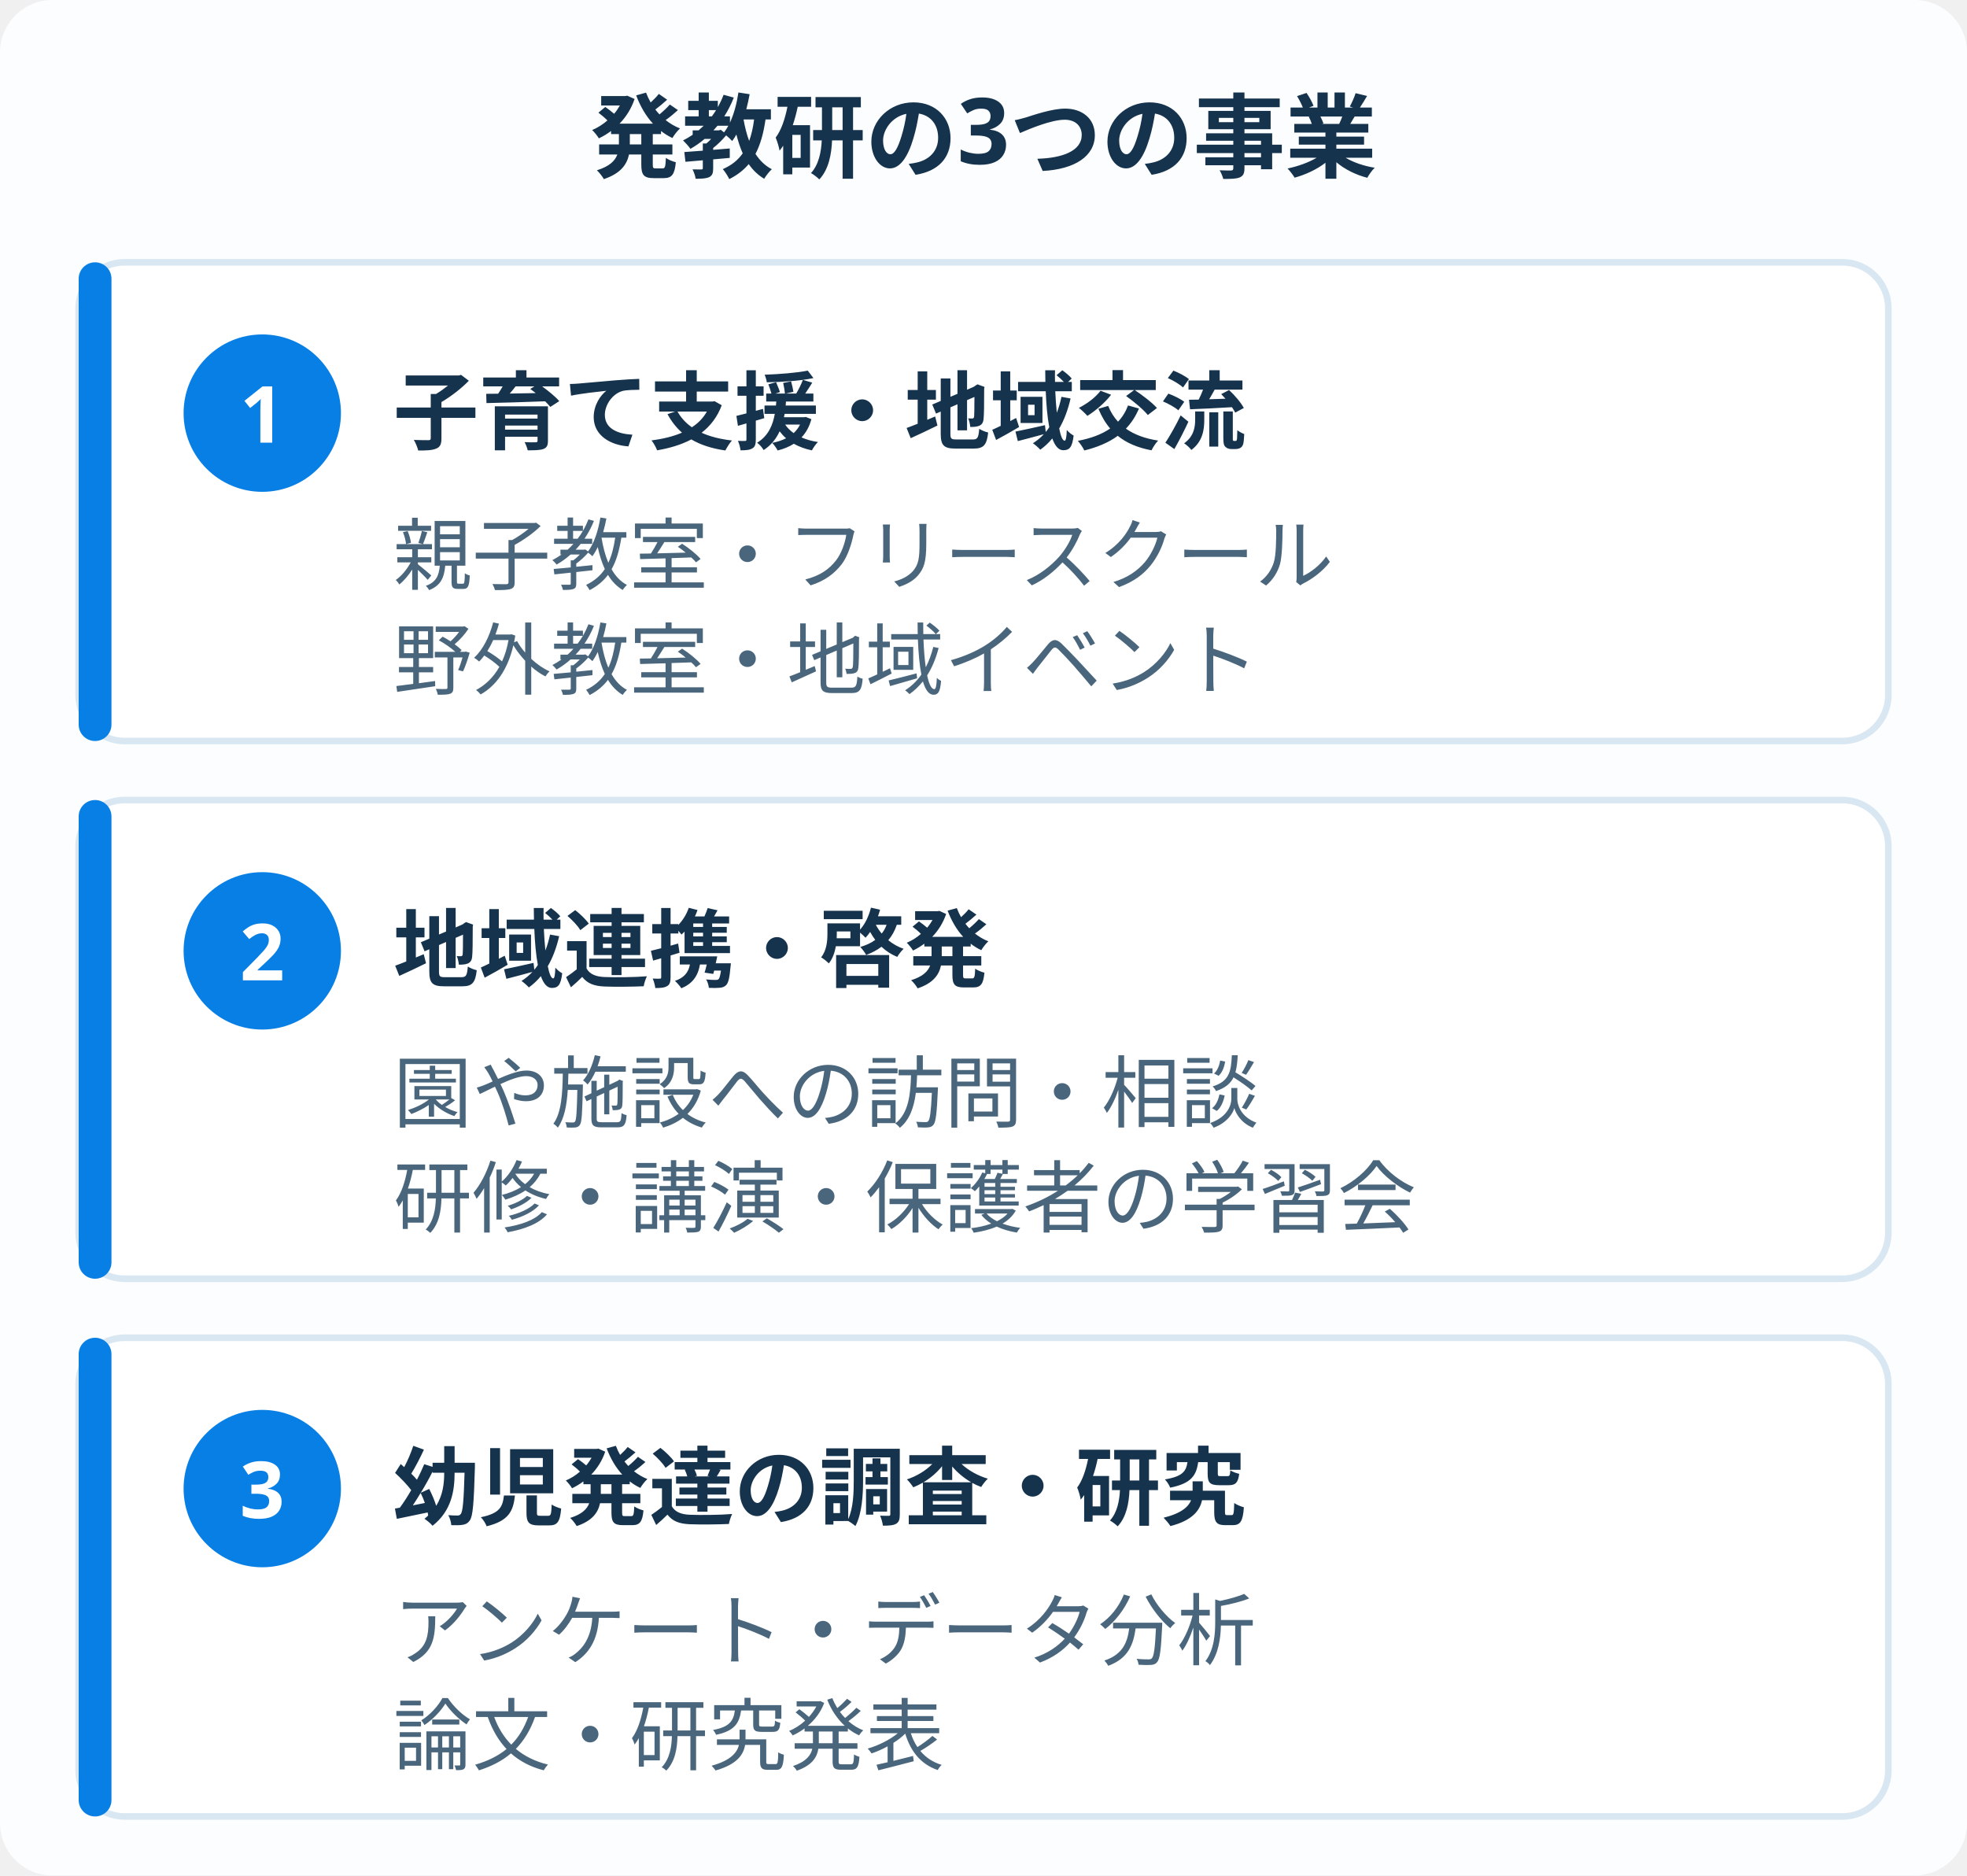
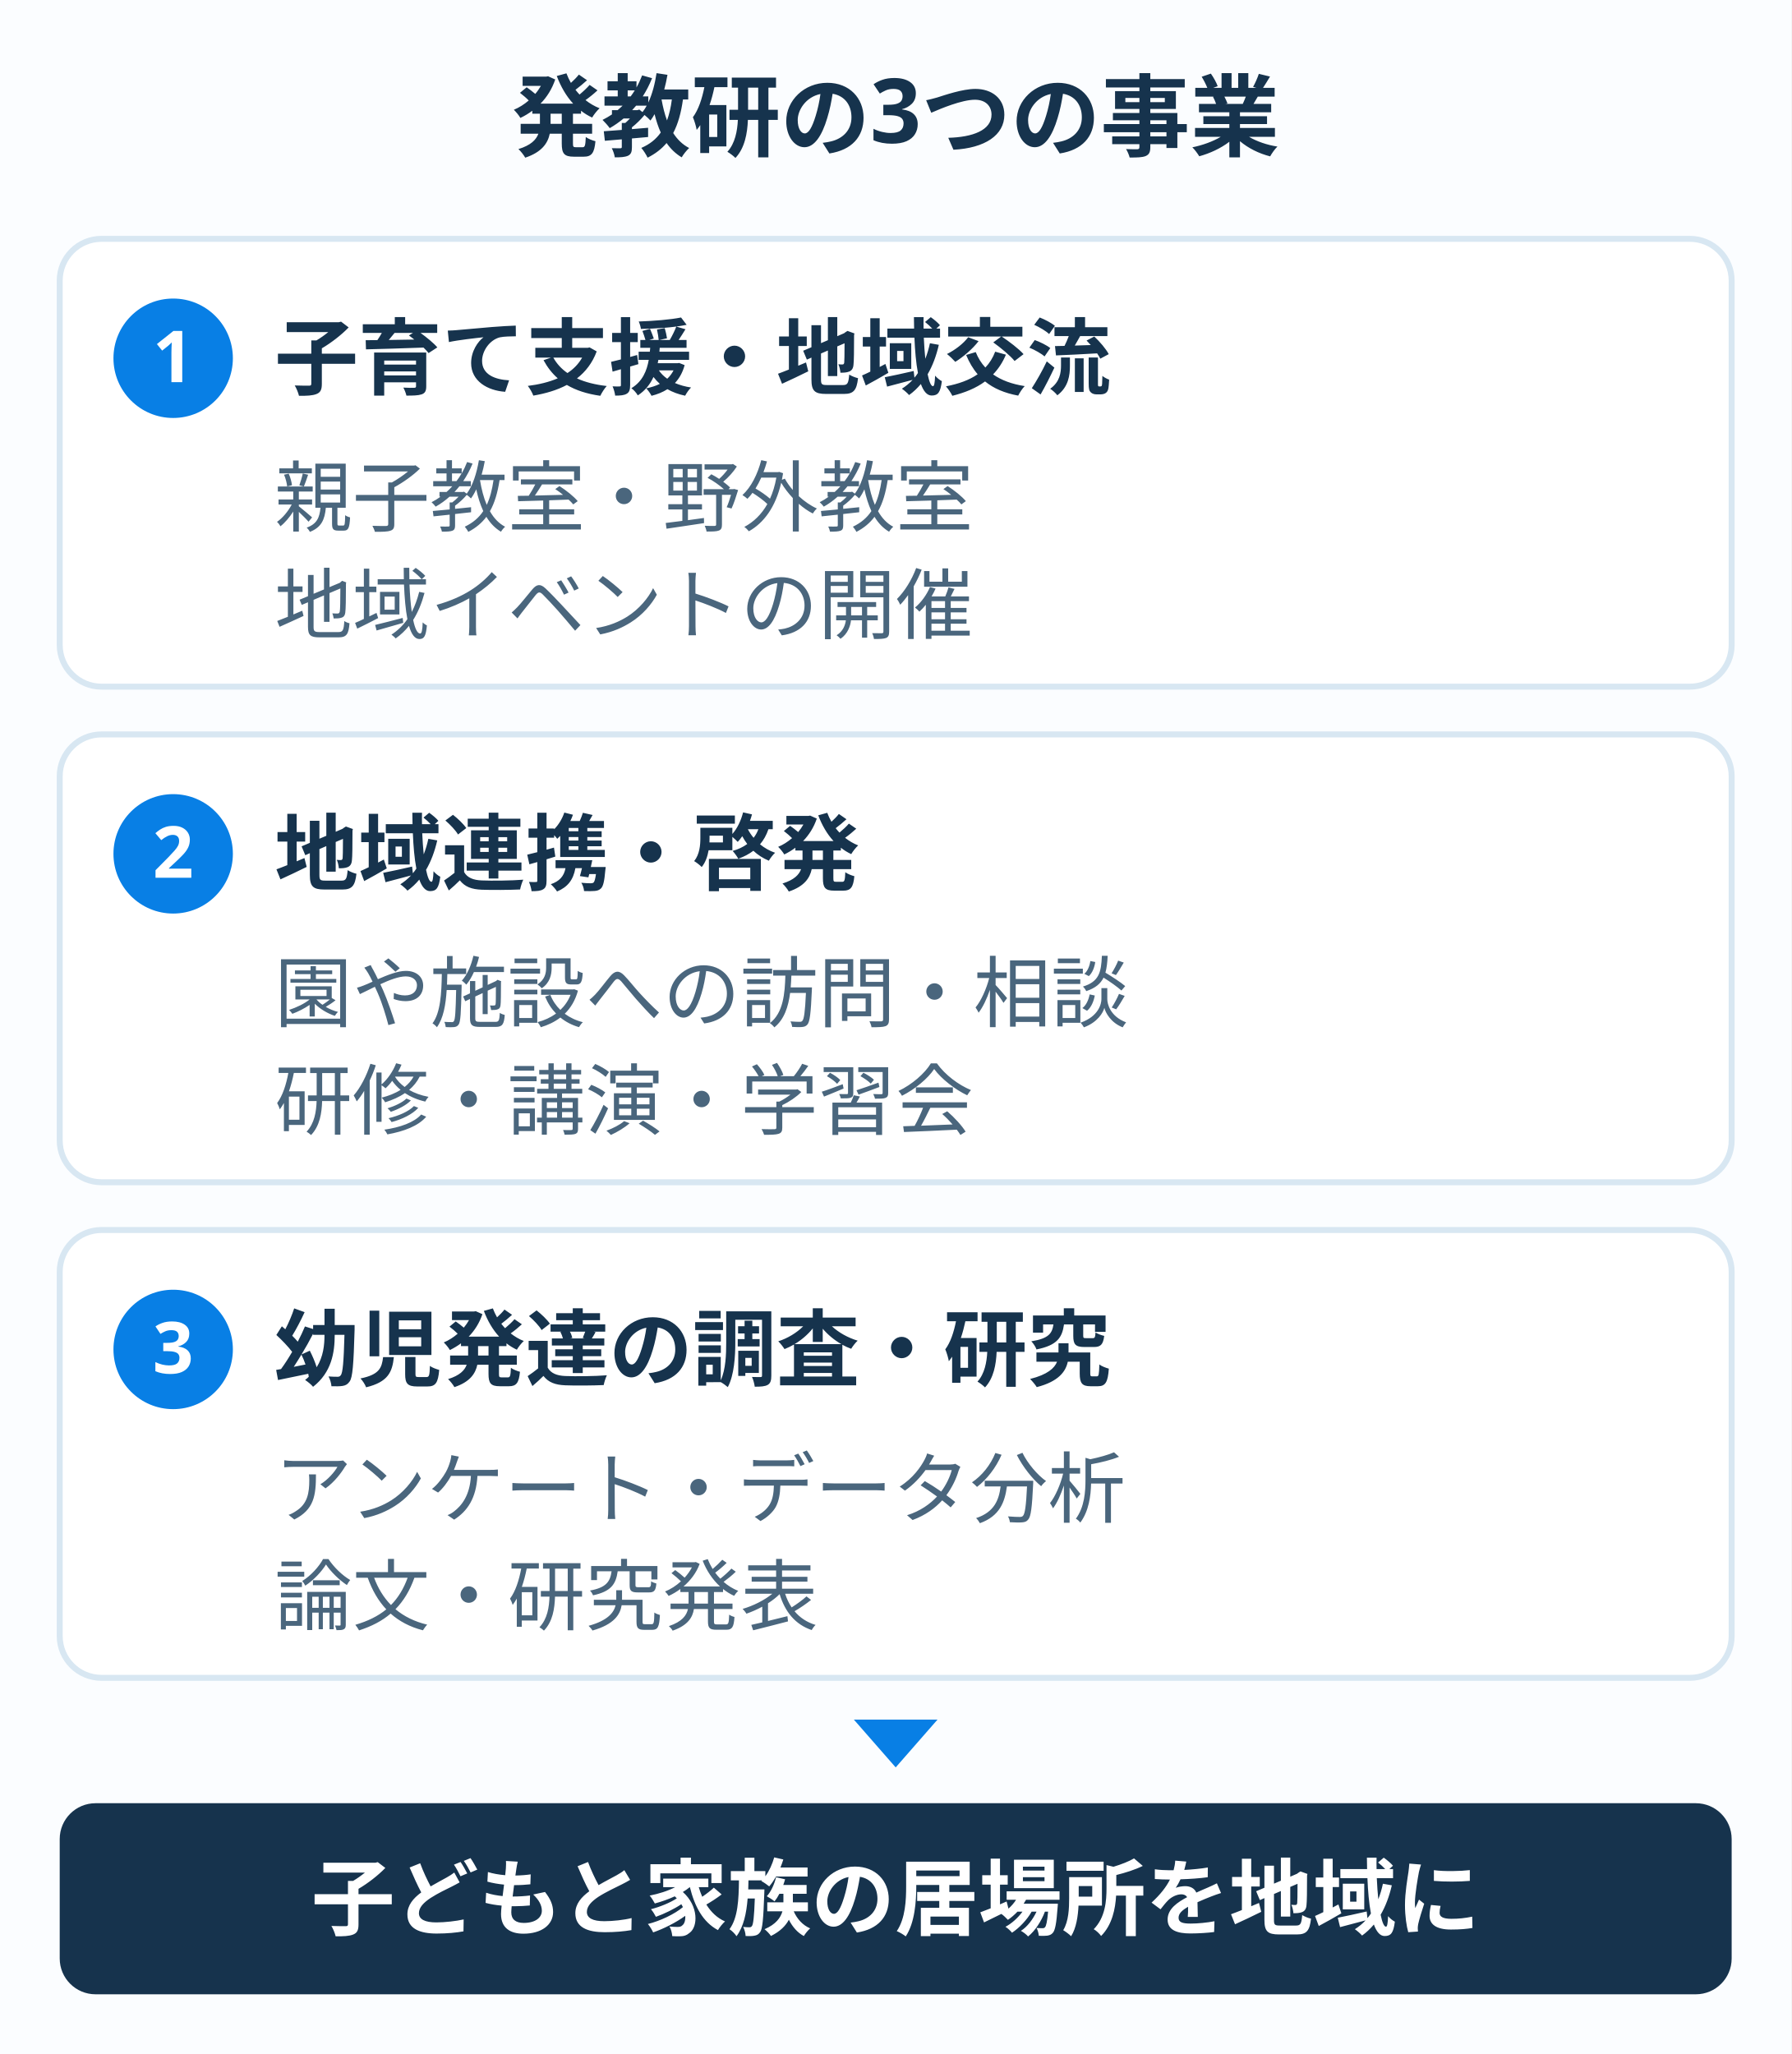
- <svg xmlns="http://www.w3.org/2000/svg" viewBox="0 0 600 572" font-family="'Noto Sans JP','Hiragino Kaku Gothic ProN',sans-serif">
-   <rect width="600" height="572" rx="16" fill="#fbfdff" />
-   <text x="300" y="52" text-anchor="middle" font-size="28" font-weight="700" fill="#16334d">発教研の3つの事業</text>
-   <g>
-     <rect x="24" y="80" width="552" height="146" rx="14" fill="#ffffff" stroke="#d8e7f2" stroke-width="2" />
-     <rect x="24" y="80" width="10" height="146" rx="5" fill="#087fe5" />
-     <circle cx="80" cy="126" r="24" fill="#087fe5" />
-     <text x="80" y="135" text-anchor="middle" font-size="24" font-weight="700" fill="#ffffff">1</text>
-     <text x="120" y="135" font-size="26" font-weight="700" fill="#16334d">子育て支援・地域交流</text>
-     <text x="120" y="178" font-size="24" fill="#4a667d">親子教室・フリースクール</text>
-     <text x="120" y="210" font-size="24" fill="#4a667d">野外教室・地域イベント</text>
+ <svg xmlns="http://www.w3.org/2000/svg" viewBox="0 0 600 688" role="img" aria-labelledby="t">
+   <style>
+     text { font-family: "Noto Sans JP", "Hiragino Kaku Gothic ProN", sans-serif; fill: #16334d; }
+     .h { font-size: 30px; font-weight: 700; }
+     .num { font-size: 24px; font-weight: 700; fill: #ffffff; }
+     .lb { font-size: 28px; font-weight: 700; }
+     .tx { font-size: 26px; fill: #4a667d; }
+     .band { font-size: 28px; font-weight: 700; fill: #ffffff; }
+   </style>
+   <rect width="600" height="688" fill="#fbfdff" />
+   <text class="h" x="300" y="50" text-anchor="middle">発教研の3つの事業</text>
+   <g fill="#ffffff" stroke="#d8e7f2" stroke-width="2">
+     <rect x="20" y="80" width="560" height="150" rx="14" />
+     <rect x="20" y="246" width="560" height="150" rx="14" />
+     <rect x="20" y="412" width="560" height="150" rx="14" />
  </g>
-   <g>
-     <rect x="24" y="244" width="552" height="146" rx="14" fill="#ffffff" stroke="#d8e7f2" stroke-width="2" />
-     <rect x="24" y="244" width="10" height="146" rx="5" fill="#087fe5" />
-     <circle cx="80" cy="290" r="24" fill="#087fe5" />
-     <text x="80" y="299" text-anchor="middle" font-size="24" font-weight="700" fill="#ffffff">2</text>
-     <text x="120" y="299" font-size="26" font-weight="700" fill="#16334d">地域連携・啓発</text>
-     <text x="120" y="342" font-size="24" fill="#4a667d">園や施設への訪問・相談</text>
-     <text x="120" y="374" font-size="24" fill="#4a667d">研修・講演・保護者の学習会</text>
+   <g fill="#087fe5">
+     <circle cx="58" cy="120" r="20" />
+     <circle cx="58" cy="286" r="20" />
+     <circle cx="58" cy="452" r="20" />
  </g>
-   <g>
-     <rect x="24" y="408" width="552" height="146" rx="14" fill="#ffffff" stroke="#d8e7f2" stroke-width="2" />
-     <rect x="24" y="408" width="10" height="146" rx="5" fill="#087fe5" />
-     <circle cx="80" cy="454" r="24" fill="#087fe5" />
-     <text x="80" y="463" text-anchor="middle" font-size="24" font-weight="700" fill="#ffffff">3</text>
-     <text x="120" y="463" font-size="26" font-weight="700" fill="#16334d">幼児発達の調査・研究</text>
-     <text x="120" y="506" font-size="24" fill="#4a667d">アンケート・データ分析</text>
-     <text x="120" y="538" font-size="24" fill="#4a667d">論文・研究発表</text>
-   </g>
+   <text class="num" x="58" y="128" text-anchor="middle">1</text>
+   <text class="num" x="58" y="294" text-anchor="middle">2</text>
+   <text class="num" x="58" y="460" text-anchor="middle">3</text>
+   <text class="lb" x="92" y="130">子育て支援・地域交流</text>
+   <text class="tx" x="92" y="176">親子教室・野外教室</text>
+   <text class="tx" x="92" y="212">地域イベントの開催</text>
+   <text class="lb" x="92" y="296">地域連携・啓発</text>
+   <text class="tx" x="92" y="342">園や施設への訪問・相談</text>
+   <text class="tx" x="92" y="378">研修・講演・学習会</text>
+   <text class="lb" x="92" y="462">幼児発達の調査・研究</text>
+   <text class="tx" x="92" y="508">アンケート・データ分析</text>
+   <text class="tx" x="92" y="544">論文・研究発表</text>
+   <path d="M286 576 L314 576 L300 592 Z" fill="#087fe5" />
+   <rect x="20" y="604" width="560" height="64" rx="12" fill="#16334d" />
+   <text class="band" x="300" y="646" text-anchor="middle">子どもと家族の居場所を地域に</text>
</svg>
